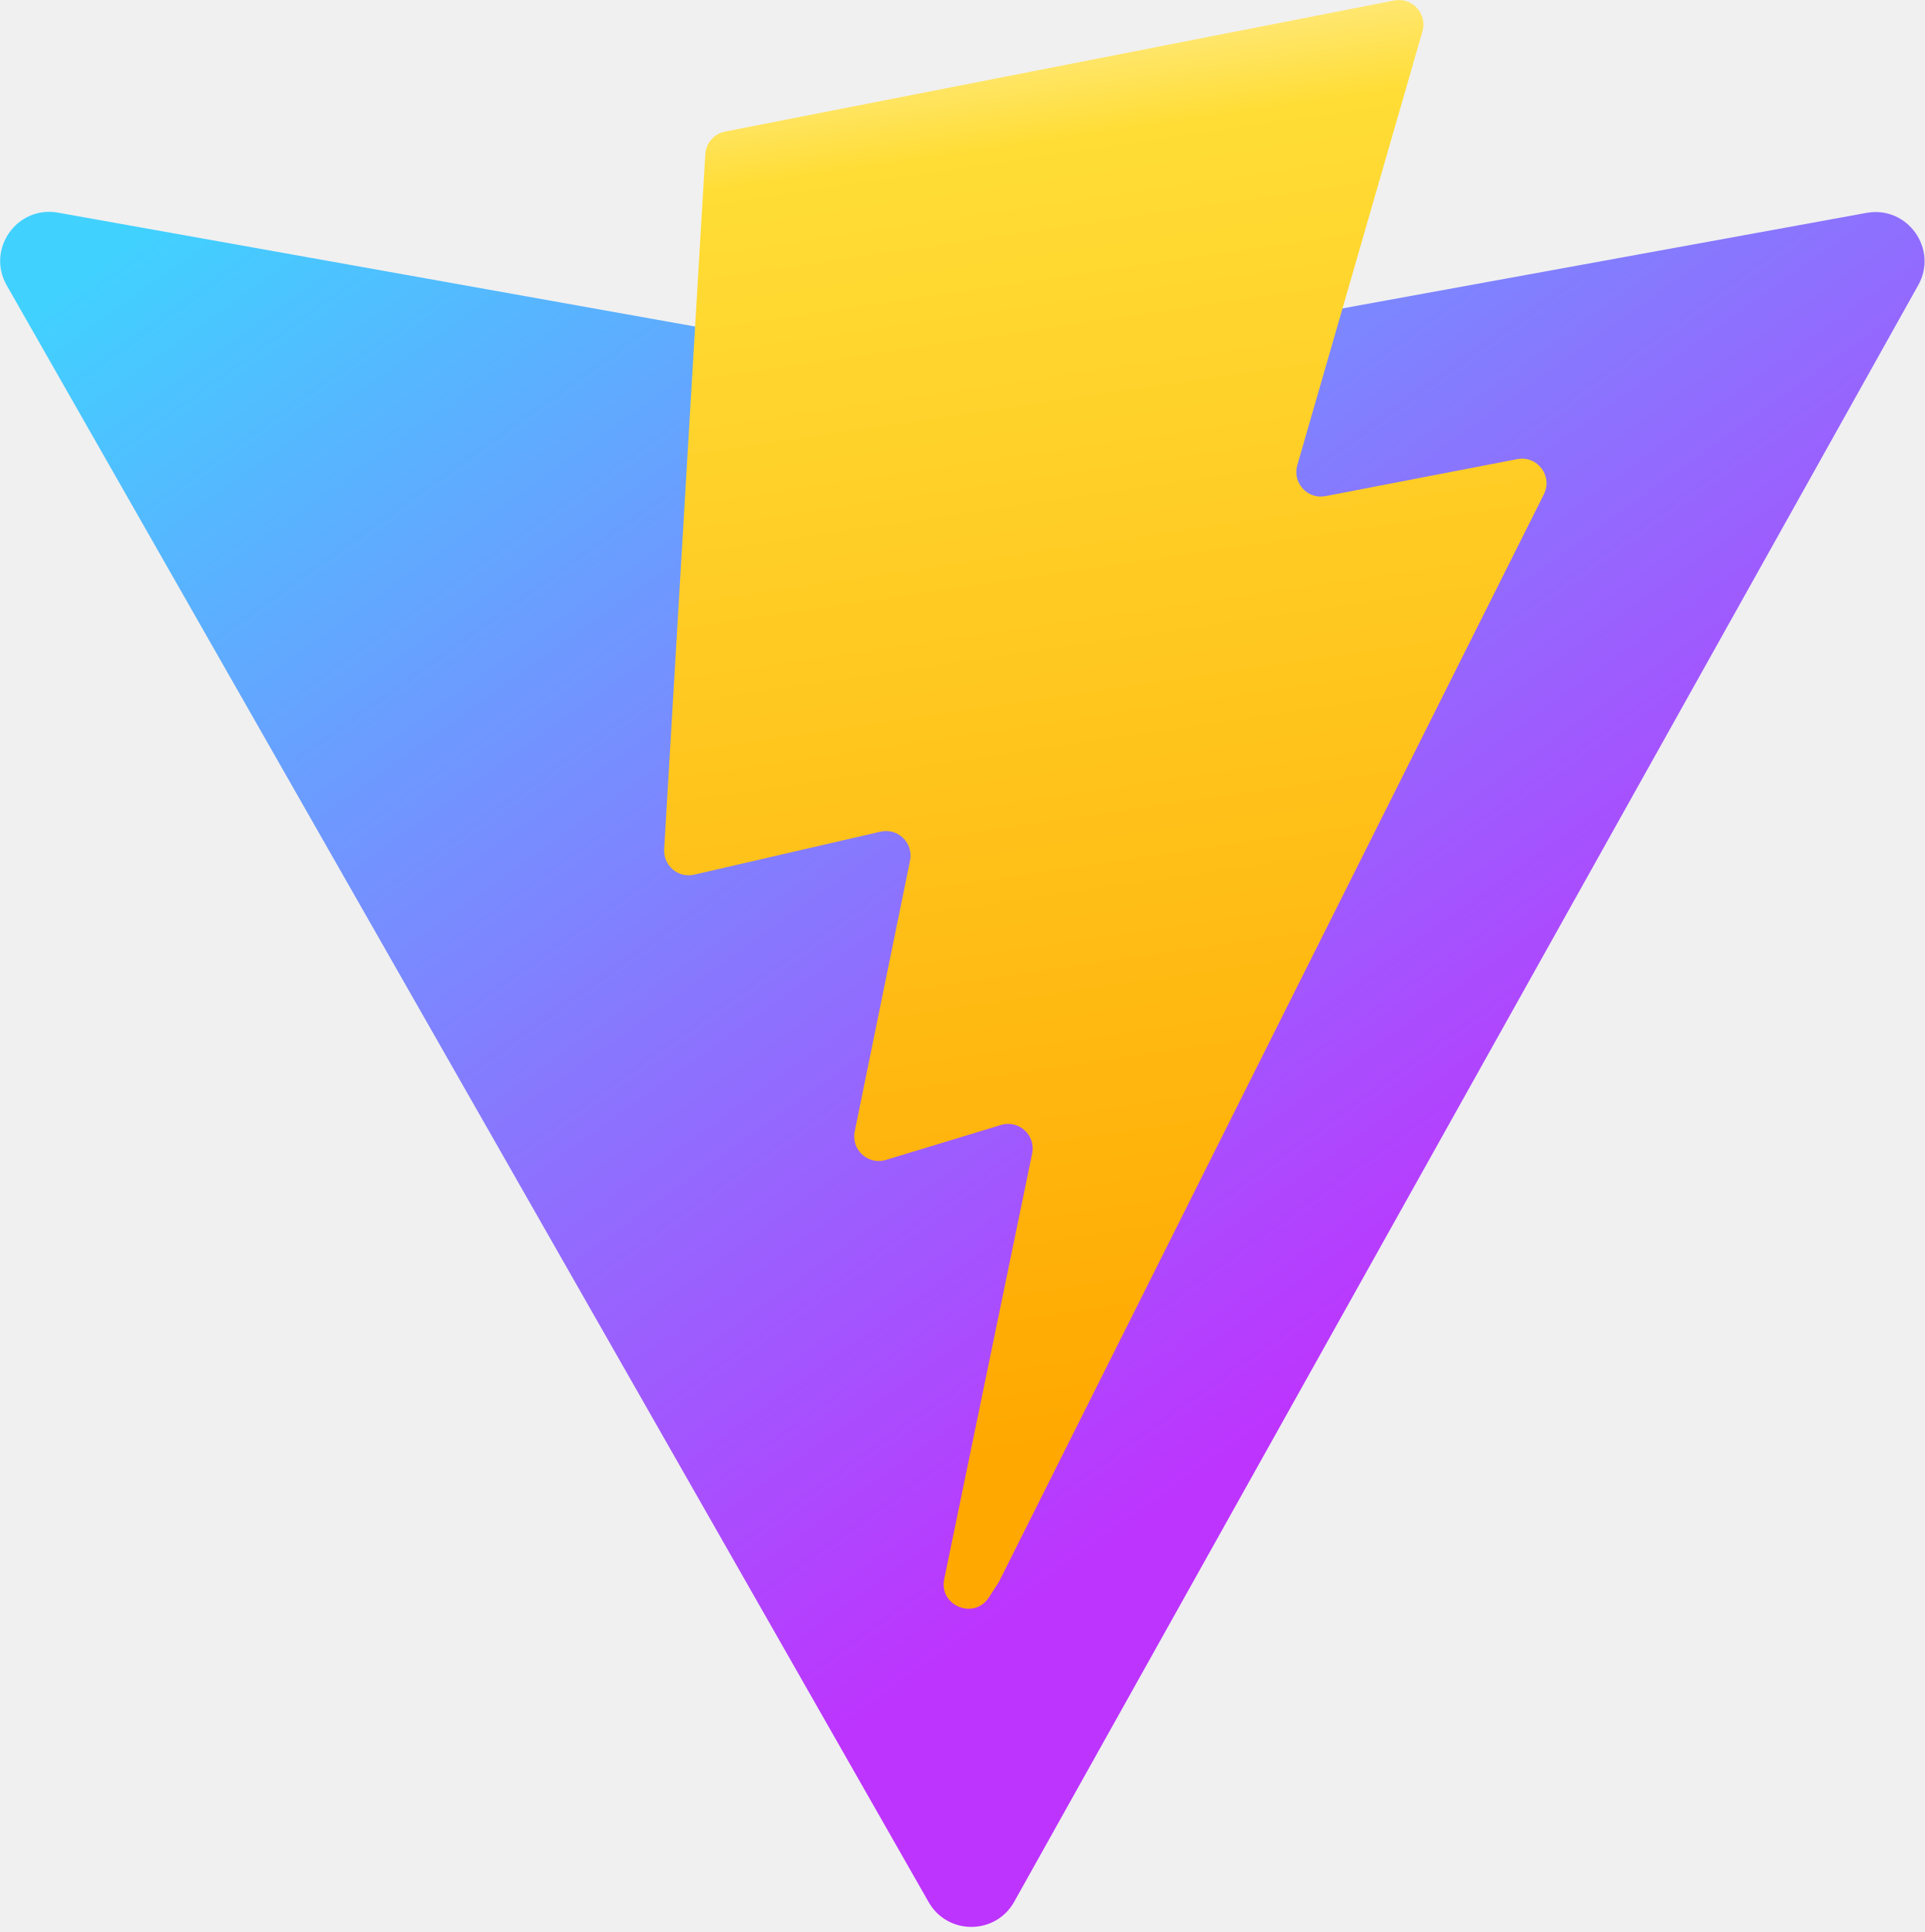
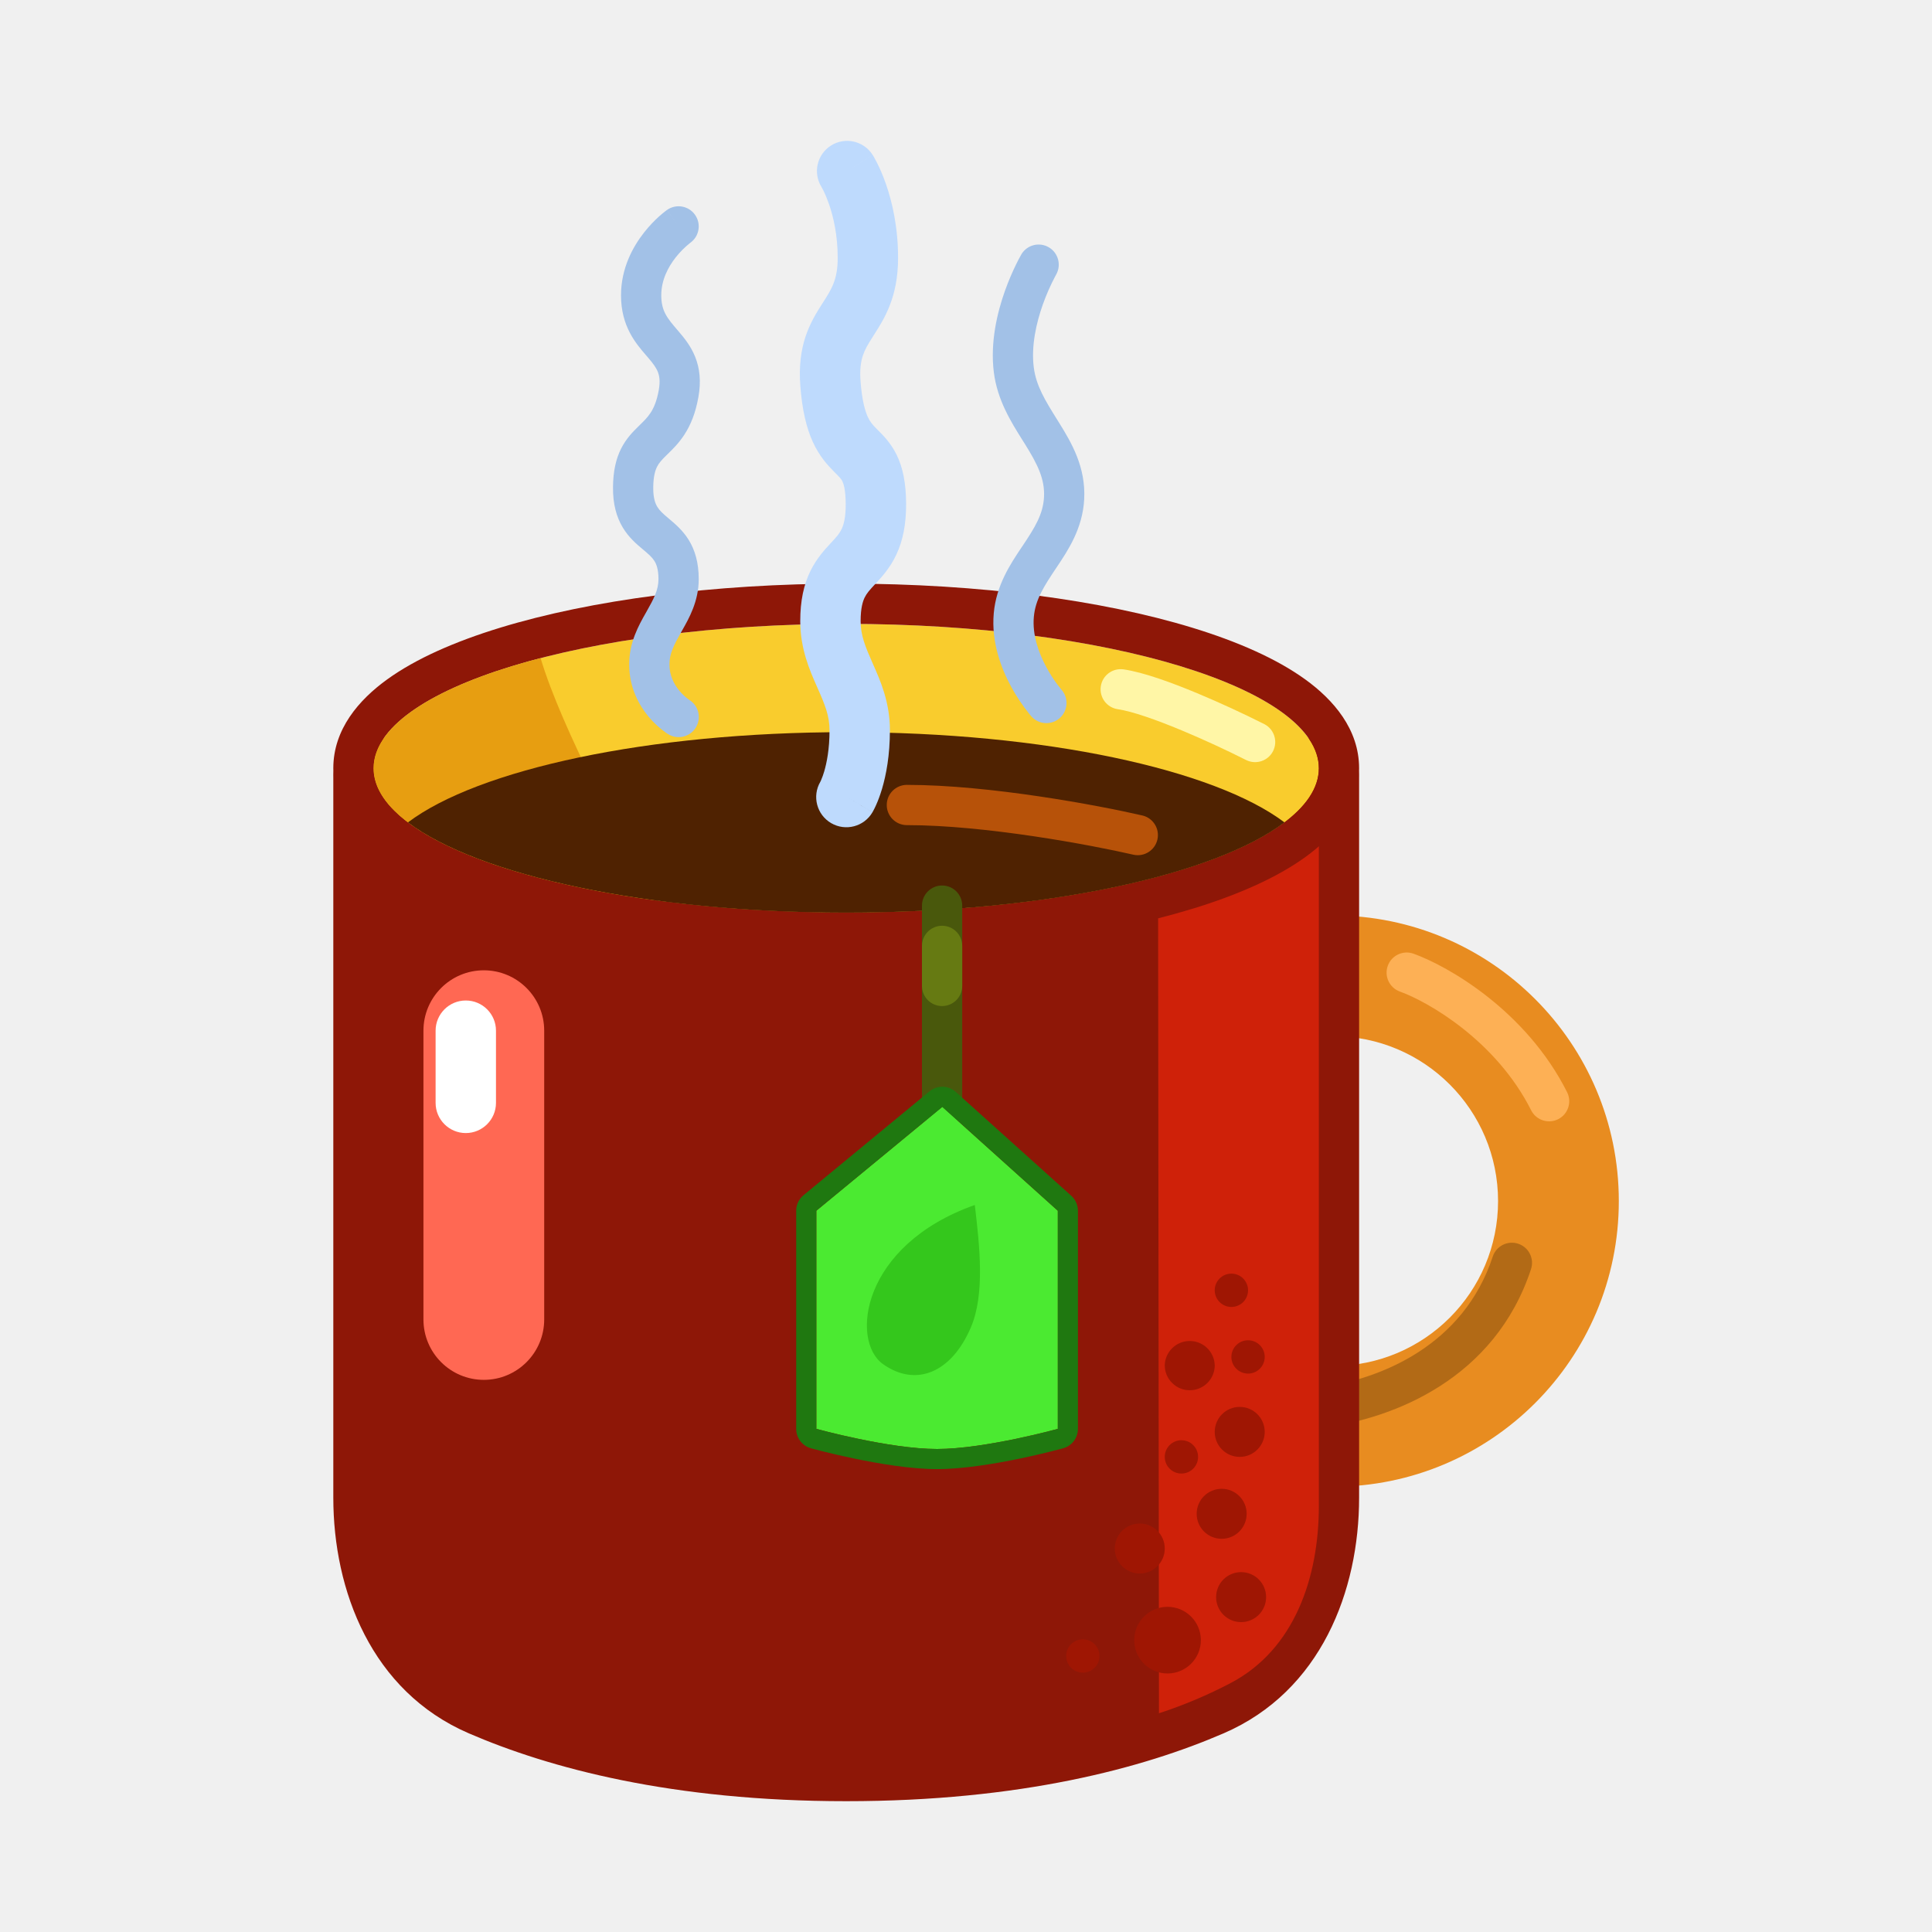
- <svg xmlns="http://www.w3.org/2000/svg" aria-hidden="true" role="img" class="iconify iconify--logos" width="31.88" height="32" preserveAspectRatio="xMidYMid meet" viewBox="0 0 256 257">
-   <defs>
-     <linearGradient id="IconifyId1813088fe1fbc01fb466" x1="-.828%" x2="57.636%" y1="7.652%" y2="78.411%">
-       <stop offset="0%" stop-color="#41D1FF" />
-       <stop offset="100%" stop-color="#BD34FE" />
-     </linearGradient>
-     <linearGradient id="IconifyId1813088fe1fbc01fb467" x1="43.376%" x2="50.316%" y1="2.242%" y2="89.03%">
-       <stop offset="0%" stop-color="#FFEA83" />
-       <stop offset="8.333%" stop-color="#FFDD35" />
-       <stop offset="100%" stop-color="#FFA800" />
-     </linearGradient>
-   </defs>
-   <path fill="url(#IconifyId1813088fe1fbc01fb466)" d="M255.153 37.938L134.897 252.976c-2.483 4.44-8.862 4.466-11.382.048L.875 37.958c-2.746-4.814 1.371-10.646 6.827-9.67l120.385 21.517a6.537 6.537 0 0 0 2.322-.004l117.867-21.483c5.438-.991 9.574 4.796 6.877 9.62Z" />
-   <path fill="url(#IconifyId1813088fe1fbc01fb467)" d="M185.432.063L96.44 17.501a3.268 3.268 0 0 0-2.634 3.014l-5.474 92.456a3.268 3.268 0 0 0 3.997 3.378l24.777-5.718c2.318-.535 4.413 1.507 3.936 3.838l-7.361 36.047c-.495 2.426 1.782 4.5 4.151 3.78l15.304-4.649c2.372-.72 4.652 1.36 4.15 3.788l-11.698 56.621c-.732 3.542 3.979 5.473 5.943 2.437l1.313-2.028l72.516-144.72c1.215-2.423-.88-5.186-3.54-4.672l-25.505 4.922c-2.396.462-4.435-1.77-3.759-4.114l16.646-57.705c.677-2.35-1.37-4.583-3.769-4.113Z" />
+ <svg xmlns="http://www.w3.org/2000/svg" t="1704113340830" class="icon" viewBox="0 0 1024 1024" version="1.1" p-id="13915" width="32" height="32">
+   <path d="M674.613 517.205a32 32 0 0 1 32-32c83.605 0 151.392 67.787 151.392 151.392 0 83.616-67.787 151.392-151.392 151.392a32 32 0 0 1 0-64 87.392 87.392 0 1 0 0-174.784 32 32 0 0 1-32-32z" fill="#E88C20" p-id="13916" />
+   <path d="M804.672 659.2a10.667 10.667 0 0 1 6.795 13.472c-19.189 58.293-72.885 78.987-109.376 83.904a10.667 10.667 0 1 1-2.848-21.152c32.843-4.416 76.48-22.4 91.957-69.429a10.667 10.667 0 0 1 13.472-6.795z" fill="#B26A16" p-id="13917" />
+   <path d="M735.552 511.893a10.667 10.667 0 0 1 13.653-6.411c18.475 6.656 59.669 30.229 81.387 73.387a10.667 10.667 0 0 1-19.061 9.589c-18.549-36.853-54.507-57.483-69.557-62.912a10.667 10.667 0 0 1-6.421-13.653z" fill="#FDB055" p-id="13918" />
+   <path d="M197.995 411.979s50.101 60.16 250.517 60.16c200.405 0 250.507-60.16 250.507-60.16v381.824c0 44.469-18.069 87.659-58.88 105.291-39.936 17.259-102.005 34.24-191.627 34.24s-151.68-16.981-191.627-34.24c-40.821-17.643-58.88-60.821-58.88-105.291V411.979z" fill="#EF2F15" p-id="13919" />
+   <path d="M190.741 391.915a21.333 21.333 0 0 1 23.371 6.08v0.021l0.992 0.96c1.099 1.024 3.136 2.795 6.325 5.088 6.347 4.587 17.344 11.285 34.592 18.187 34.539 13.824 94.379 28.555 192.491 28.555 98.112 0 157.941-14.731 192.48-28.555 17.259-6.901 28.245-13.6 34.603-18.176a65.173 65.173 0 0 0 6.325-5.099 23.147 23.147 0 0 0 0.981-0.96v-0.011a21.333 21.333 0 0 1 37.451 13.973v381.813c0 49.205-20.16 102.592-71.755 124.885C605.867 937.141 540.907 954.667 448.512 954.667c-92.395 0-157.355-17.525-200.085-35.989-51.605-22.293-71.765-75.68-71.765-124.885V411.979a21.333 21.333 0 0 1 14.08-20.053z m486.944 36.213c15.541-9.184 21.333-16.149 21.333-16.149v381.813c0 44.48-18.069 87.659-58.88 105.301-39.936 17.259-102.005 34.24-191.627 34.24s-151.68-16.981-191.627-34.24c-40.821-17.643-58.88-60.821-58.88-105.301V411.979s5.792 6.965 21.333 16.149c30.133 17.813 96.928 44.011 229.173 44.011s199.04-26.197 229.173-44.011z" fill="#8E1707" p-id="13920" />
+   <path d="M699.019 798.165v-371.84s-19.275 28.917-85.205 45.707l0.459 436.032a244.981 244.981 0 0 0 38.208-16.128c33.6-17.781 46.539-55.765 46.539-93.771z" fill="#CF2109" p-id="13921" />
+   <path d="M636.48 869.312a17.664 17.664 0 1 1-35.328 0 17.664 17.664 0 0 1 35.328 0zM671.061 846.507a13.248 13.248 0 1 1-26.496 0 13.248 13.248 0 0 1 26.496 0zM617.344 820.747a13.248 13.248 0 1 1-26.496 0 13.248 13.248 0 0 1 26.496 0zM670.325 758.933a13.248 13.248 0 1 1-26.496 0 13.248 13.248 0 0 1 26.496 0zM635.008 772.181a8.832 8.832 0 1 1-17.664 0 8.832 8.832 0 0 1 17.664 0zM670.325 719.2a8.832 8.832 0 1 1-17.664 0 8.832 8.832 0 0 1 17.664 0zM660.757 802.347a13.248 13.248 0 1 1-26.496 0 13.248 13.248 0 0 1 26.496 0zM643.84 723.616a13.248 13.248 0 1 1-26.496 0 13.248 13.248 0 0 1 26.485 0zM661.493 683.883a8.832 8.832 0 1 1-17.664 0 8.832 8.832 0 0 1 17.664 0zM582.752 877.408a8.832 8.832 0 1 1-17.653 0 8.832 8.832 0 0 1 17.653 0z" fill="#9F1603" p-id="13922" />
+   <path d="M256.437 514.283a32 32 0 0 1 32 32v153.067a32 32 0 1 1-64 0v-153.067a32 32 0 0 1 32-32z" fill="#FF6853" p-id="13923" />
+   <path d="M246.88 530.283a16 16 0 0 1 16 16v38.261a16 16 0 1 1-32 0v-38.261a16 16 0 0 1 16-16z" fill="#FFFFFF" p-id="13924" />
+   <path d="M699.019 407.2c0 42.261-112.149 76.523-250.507 76.523s-250.517-34.261-250.517-76.523c0-42.272 112.16-76.533 250.517-76.533 138.347 0 250.507 34.261 250.507 76.533z" fill="#F9CC2D" p-id="13925" />
+   <path d="M631.883 481.707c-47.861 14.624-112.693 23.36-183.371 23.36-70.688 0-135.509-8.736-183.371-23.36-23.808-7.264-44.619-16.352-59.947-27.424-14.848-10.72-28.533-26.347-28.533-47.083 0-20.736 13.685-36.373 28.533-47.083 15.328-11.083 36.149-20.16 59.947-27.435C313.003 318.059 377.813 309.333 448.501 309.333c70.688 0 135.52 8.725 183.381 23.349 23.797 7.264 44.608 16.352 59.947 27.435 14.837 10.72 28.523 26.347 28.523 47.083 0 20.725-13.685 36.363-28.523 47.083-15.339 11.072-36.149 20.16-59.947 27.435z m-183.371 2.027c138.347 0 250.507-34.272 250.507-76.533C699.019 364.928 586.88 330.667 448.512 330.667s-250.517 34.261-250.517 76.533c0 42.261 112.16 76.523 250.517 76.523z" fill="#8E1707" p-id="13926" />
+   <path d="M583.445 363.787a10.667 10.667 0 0 1 12.107-9.003c10.539 1.547 25.44 6.997 38.933 12.619a564.416 564.416 0 0 1 35.669 16.416 10.667 10.667 0 0 1-9.643 19.029 542.869 542.869 0 0 0-34.24-15.755c-13.579-5.653-26.24-10.091-33.824-11.2a10.667 10.667 0 0 1-9.003-12.117z" fill="#FFF6A6" p-id="13927" />
+   <path d="M286.528 348.811c-54.155 14.037-88.533 34.987-88.533 58.389 0 31.328 61.653 58.272 149.92 70.101-15.84-27.221-50.293-91.04-61.387-128.491z" fill="#E79E11" p-id="13928" />
+   <path d="M216.213 435.893c37.152-28.053 127.157-47.829 232.299-47.829 105.131 0 195.136 19.787 232.299 47.829-37.163 28.053-127.168 47.829-232.299 47.829-105.141 0-195.147-19.787-232.309-47.829z" fill="#4F2201" p-id="13929" />
+   <path d="M469.995 426.667a10.667 10.667 0 0 1 10.667-10.667c43.893 0 101.717 10.88 125.067 16.277a10.667 10.667 0 0 1-4.8 20.779C578.059 447.787 522.101 437.333 480.661 437.333a10.667 10.667 0 0 1-10.667-10.667z" fill="#B75209" p-id="13930" />
+   <path d="M499.328 469.333a10.667 10.667 0 0 1 10.667 10.667v106.667a10.667 10.667 0 0 1-21.333 0V480a10.667 10.667 0 0 1 10.667-10.667z" fill="#49580C" p-id="13931" />
+   <path d="M499.328 490.667a10.667 10.667 0 0 1 10.667 10.667v21.333a10.667 10.667 0 0 1-21.333 0v-21.333a10.667 10.667 0 0 1 10.667-10.667z" fill="#667A12" p-id="13932" />
+   <path d="M432.661 641.717L499.445 586.667l61.227 55.051V757.333s-38.667 10.667-64 10.667c-25.344 0-64-10.667-64-10.667V641.717z" fill="#4BEA31" p-id="13933" />
+   <path d="M492.661 578.432a10.667 10.667 0 0 1 13.92 0.309l61.216 55.04a10.667 10.667 0 0 1 3.531 7.936V757.333a10.667 10.667 0 0 1-7.829 10.283L560.661 757.333V641.717L499.445 586.667l-66.773 55.051V757.333l-2.848 10.283a10.667 10.667 0 0 1-7.829-10.283V641.717a10.667 10.667 0 0 1 3.883-8.224l66.773-55.061zM432.661 757.333l-2.837 10.283h0.021l0.117 0.043 0.363 0.096a274.667 274.667 0 0 0 6.197 1.6c4.128 1.024 9.888 2.389 16.469 3.755 12.96 2.688 29.845 5.557 43.669 5.557 13.824 0 30.72-2.869 43.669-5.547a439.787 439.787 0 0 0 22.677-5.365l0.352-0.107 0.128-0.032h0.011L560.661 757.333s-38.656 10.667-64 10.667c-25.333 0-64-10.667-64-10.667z" fill="#1F7810" p-id="13934" />
+   <path d="M516.661 638.667c-60.267 21.333-65.995 72-48.661 84.331 17.333 12.331 36.32 4.768 46.667-19.669 7.328-17.323 4.661-42.325 1.995-64.661z" fill="#34C71C" p-id="13935" />
+   <path d="M440.427 77.152a16 16 0 0 1 22.08 4.939l-13.504 8.576 13.515-8.565v0.011l0.021 0.021 0.032 0.053 0.075 0.117 0.192 0.32 0.555 0.949c0.427 0.768 1.003 1.813 1.653 3.125 1.301 2.624 2.955 6.315 4.576 10.987 3.232 9.333 6.379 22.624 6.379 39.04 0 20.821-7.339 32.277-12.896 40.949l-0.512 0.811c-2.613 4.085-4.192 6.773-5.248 9.952-0.992 2.976-1.749 7.115-1.237 13.696 0.789 10.325 2.443 15.776 3.819 18.784 1.227 2.709 2.549 4.213 4.853 6.539l0.683 0.683c2.485 2.464 6.709 6.656 9.781 12.928 3.413 6.976 4.928 15.253 5.013 25.76 0.064 11.008-1.707 19.755-5.184 27.157-3.36 7.136-7.872 11.979-10.88 15.221l-0.181 0.192c-3.2 3.435-4.608 5.045-5.707 7.264-0.981 1.995-2.155 5.525-2.155 12.544 0 7.552 2.432 13.44 6.389 22.389l0.277 0.629c3.787 8.533 8.853 19.968 8.853 34.784 0 13.387-1.995 23.744-4.16 31.04-1.088 3.648-2.208 6.507-3.136 8.587a47.467 47.467 0 0 1-1.643 3.339l-0.171 0.309-0.075 0.107-0.032 0.064-0.021 0.043-13.76-8.16 13.76 8.171a16 16 0 0 1-27.659-16.107c0.043-0.085 0.181-0.352 0.373-0.789a38.827 38.827 0 0 0 1.685-4.672c1.323-4.48 2.837-11.765 2.837-21.931 0-7.616-2.443-13.547-6.4-22.464l-0.299-0.683c-3.765-8.512-8.821-19.915-8.821-34.667 0-10.805 1.867-19.371 5.44-26.656 3.307-6.699 7.68-11.392 10.56-14.475l0.427-0.469c3.051-3.264 4.459-4.949 5.536-7.232 1.003-2.133 2.187-5.931 2.133-13.312-0.053-7.701-1.173-10.741-1.749-11.915-0.619-1.269-1.195-1.888-4.427-5.141-3.253-3.275-7.68-7.957-11.264-15.787-3.435-7.531-5.643-16.971-6.613-29.632-0.789-10.315 0.299-18.773 2.784-26.24 2.421-7.285 5.973-12.885 8.64-17.077l0.491-0.768c4.704-7.339 7.893-12.32 7.893-23.755 0-12.309-2.347-22.048-4.619-28.565a62.101 62.101 0 0 0-2.987-7.221 32.885 32.885 0 0 0-0.971-1.824 16 16 0 0 1 5.013-21.973z" fill="#BEDAFD" p-id="13936" />
+   <path d="M368.373 113.835a10.667 10.667 0 0 0-14.869-2.539l6.165 8.704c-6.165-8.704-6.176-8.704-6.187-8.704v0.011l-0.011 0.011-0.043 0.021-0.096 0.075-0.267 0.203a57.717 57.717 0 0 0-3.627 2.987c-2.219 1.995-5.152 4.907-8.085 8.651-5.824 7.413-12.203 18.816-12.203 33.28 0 16.395 7.851 25.493 13.312 31.819l0.928 1.067c2.752 3.232 4.32 5.323 5.248 7.627 0.811 2.005 1.387 4.853 0.533 9.675-1.077 6.027-2.741 9.611-4.352 12.075-1.621 2.475-3.403 4.213-6.005 6.752l-0.501 0.501c-2.752 2.688-6.411 6.336-9.141 11.776-2.763 5.515-4.192 12.053-4.267 20.373-0.085 8.789 1.749 15.701 5.184 21.408 3.2 5.333 7.445 8.896 10.379 11.349l0.192 0.16c3.232 2.72 4.928 4.213 6.187 6.197 1.035 1.664 2.155 4.352 2.155 9.643 0 5.675-2.347 10.187-6.379 17.301l-0.32 0.565c-3.723 6.56-8.821 15.552-8.821 27.307 0 12.395 5.269 21.685 10.219 27.659a49.035 49.035 0 0 0 9.216 8.533l0.768 0.512 0.256 0.171 0.107 0.053 0.032 0.032h0.011l0.011 0.011 5.259-8.587-5.248 8.597a10.667 10.667 0 0 0 11.2-18.165l-0.224-0.149a27.627 27.627 0 0 1-4.971-4.651c-2.805-3.371-5.301-8-5.301-14.016 0-5.717 2.347-10.261 6.379-17.365l0.341-0.597c3.712-6.539 8.8-15.52 8.8-27.211 0-8.651-1.931-15.424-5.44-21.003-3.147-4.992-7.253-8.427-10.08-10.805l-0.427-0.363c-3.125-2.624-4.8-4.16-6.027-6.187-1.056-1.749-2.176-4.629-2.133-10.208 0.053-5.931 1.056-9.077 2.027-11.008 1.003-2.005 2.379-3.541 4.971-6.08l0.672-0.661c2.443-2.368 5.824-5.653 8.779-10.176 3.36-5.131 5.973-11.477 7.488-20 1.483-8.288 0.747-15.253-1.739-21.387-2.347-5.856-6.037-10.261-8.821-13.515l-0.576-0.672c-5.301-6.187-8.544-9.973-8.544-18.368 0-8 3.541-14.859 7.648-20.096a47.403 47.403 0 0 1 7.691-7.712l0.053-0.043a10.667 10.667 0 0 0 2.496-14.837zM559.861 145.387a10.667 10.667 0 0 0-18.389-10.795l9.067 5.333-9.067-5.333-0.021 0.032-0.021 0.032-0.053 0.107-0.181 0.32a87.381 87.381 0 0 0-2.677 5.12c-1.653 3.381-3.819 8.181-5.867 13.92-4 11.275-7.915 27.093-5.899 43.2 1.835 14.688 9.173 26.379 15.019 35.701l1.6 2.539c6.4 10.336 10.475 18.176 9.973 27.883-0.469 9.067-4.821 16.107-11.2 25.653l-0.683 1.003c-5.899 8.821-13.429 20.053-14.752 34.955-1.365 15.349 3.979 29.195 9.067 38.635a96.928 96.928 0 0 0 9.813 14.752c0.32 0.395 0.565 0.693 0.768 0.917l0.235 0.277 0.075 0.085 0.021 0.032 0.021 0.011 7.957-7.104-7.957 7.115a10.667 10.667 0 0 0 15.904-14.219l-0.075-0.096a58.656 58.656 0 0 1-2.315-2.933 75.445 75.445 0 0 1-5.653-8.949c-4.139-7.68-7.467-17.173-6.613-26.635 0.821-9.205 5.44-16.32 11.915-25.995l0.213-0.309c6.059-9.056 13.76-20.587 14.56-36.085 0.885-16.971-6.72-29.877-13.152-40.245l-1.259-2.016c-6.229-9.995-11.093-17.813-12.32-27.627-1.419-11.349 1.333-23.52 4.843-33.387a114.005 114.005 0 0 1 6.571-14.923l0.427-0.779 0.107-0.171v-0.011z" fill="#A2C1E7" p-id="13937" />
</svg>
